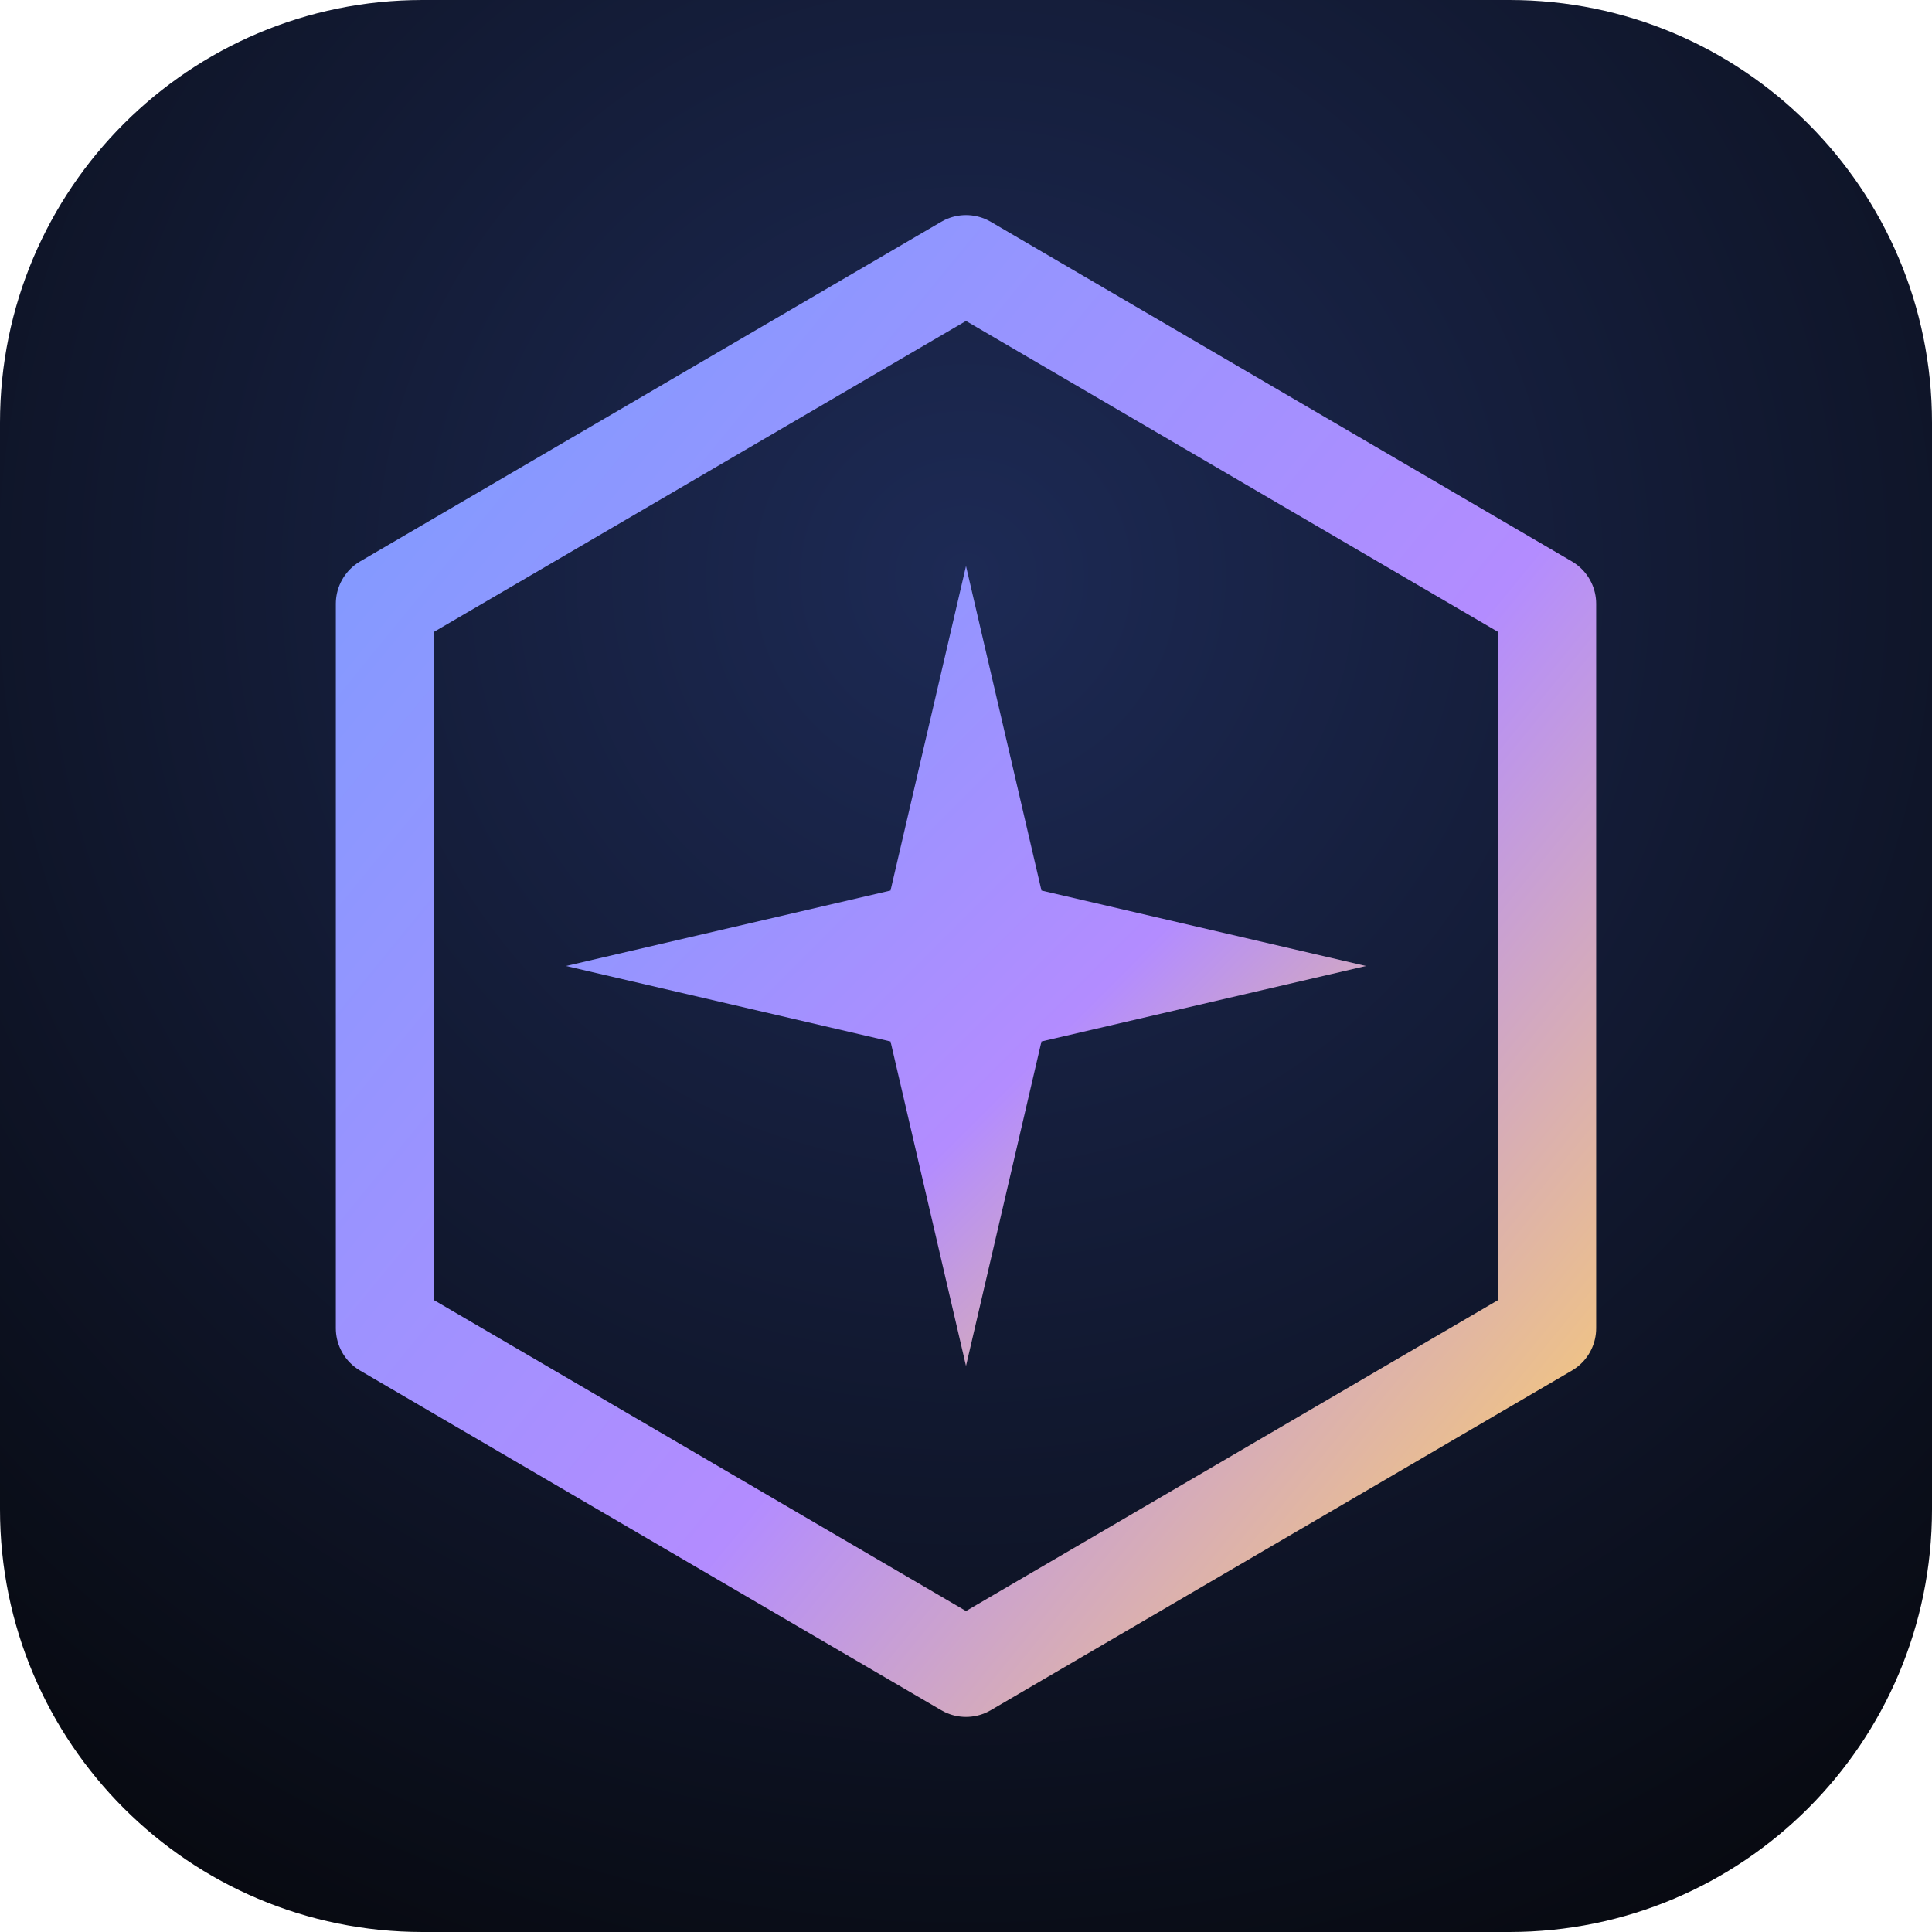
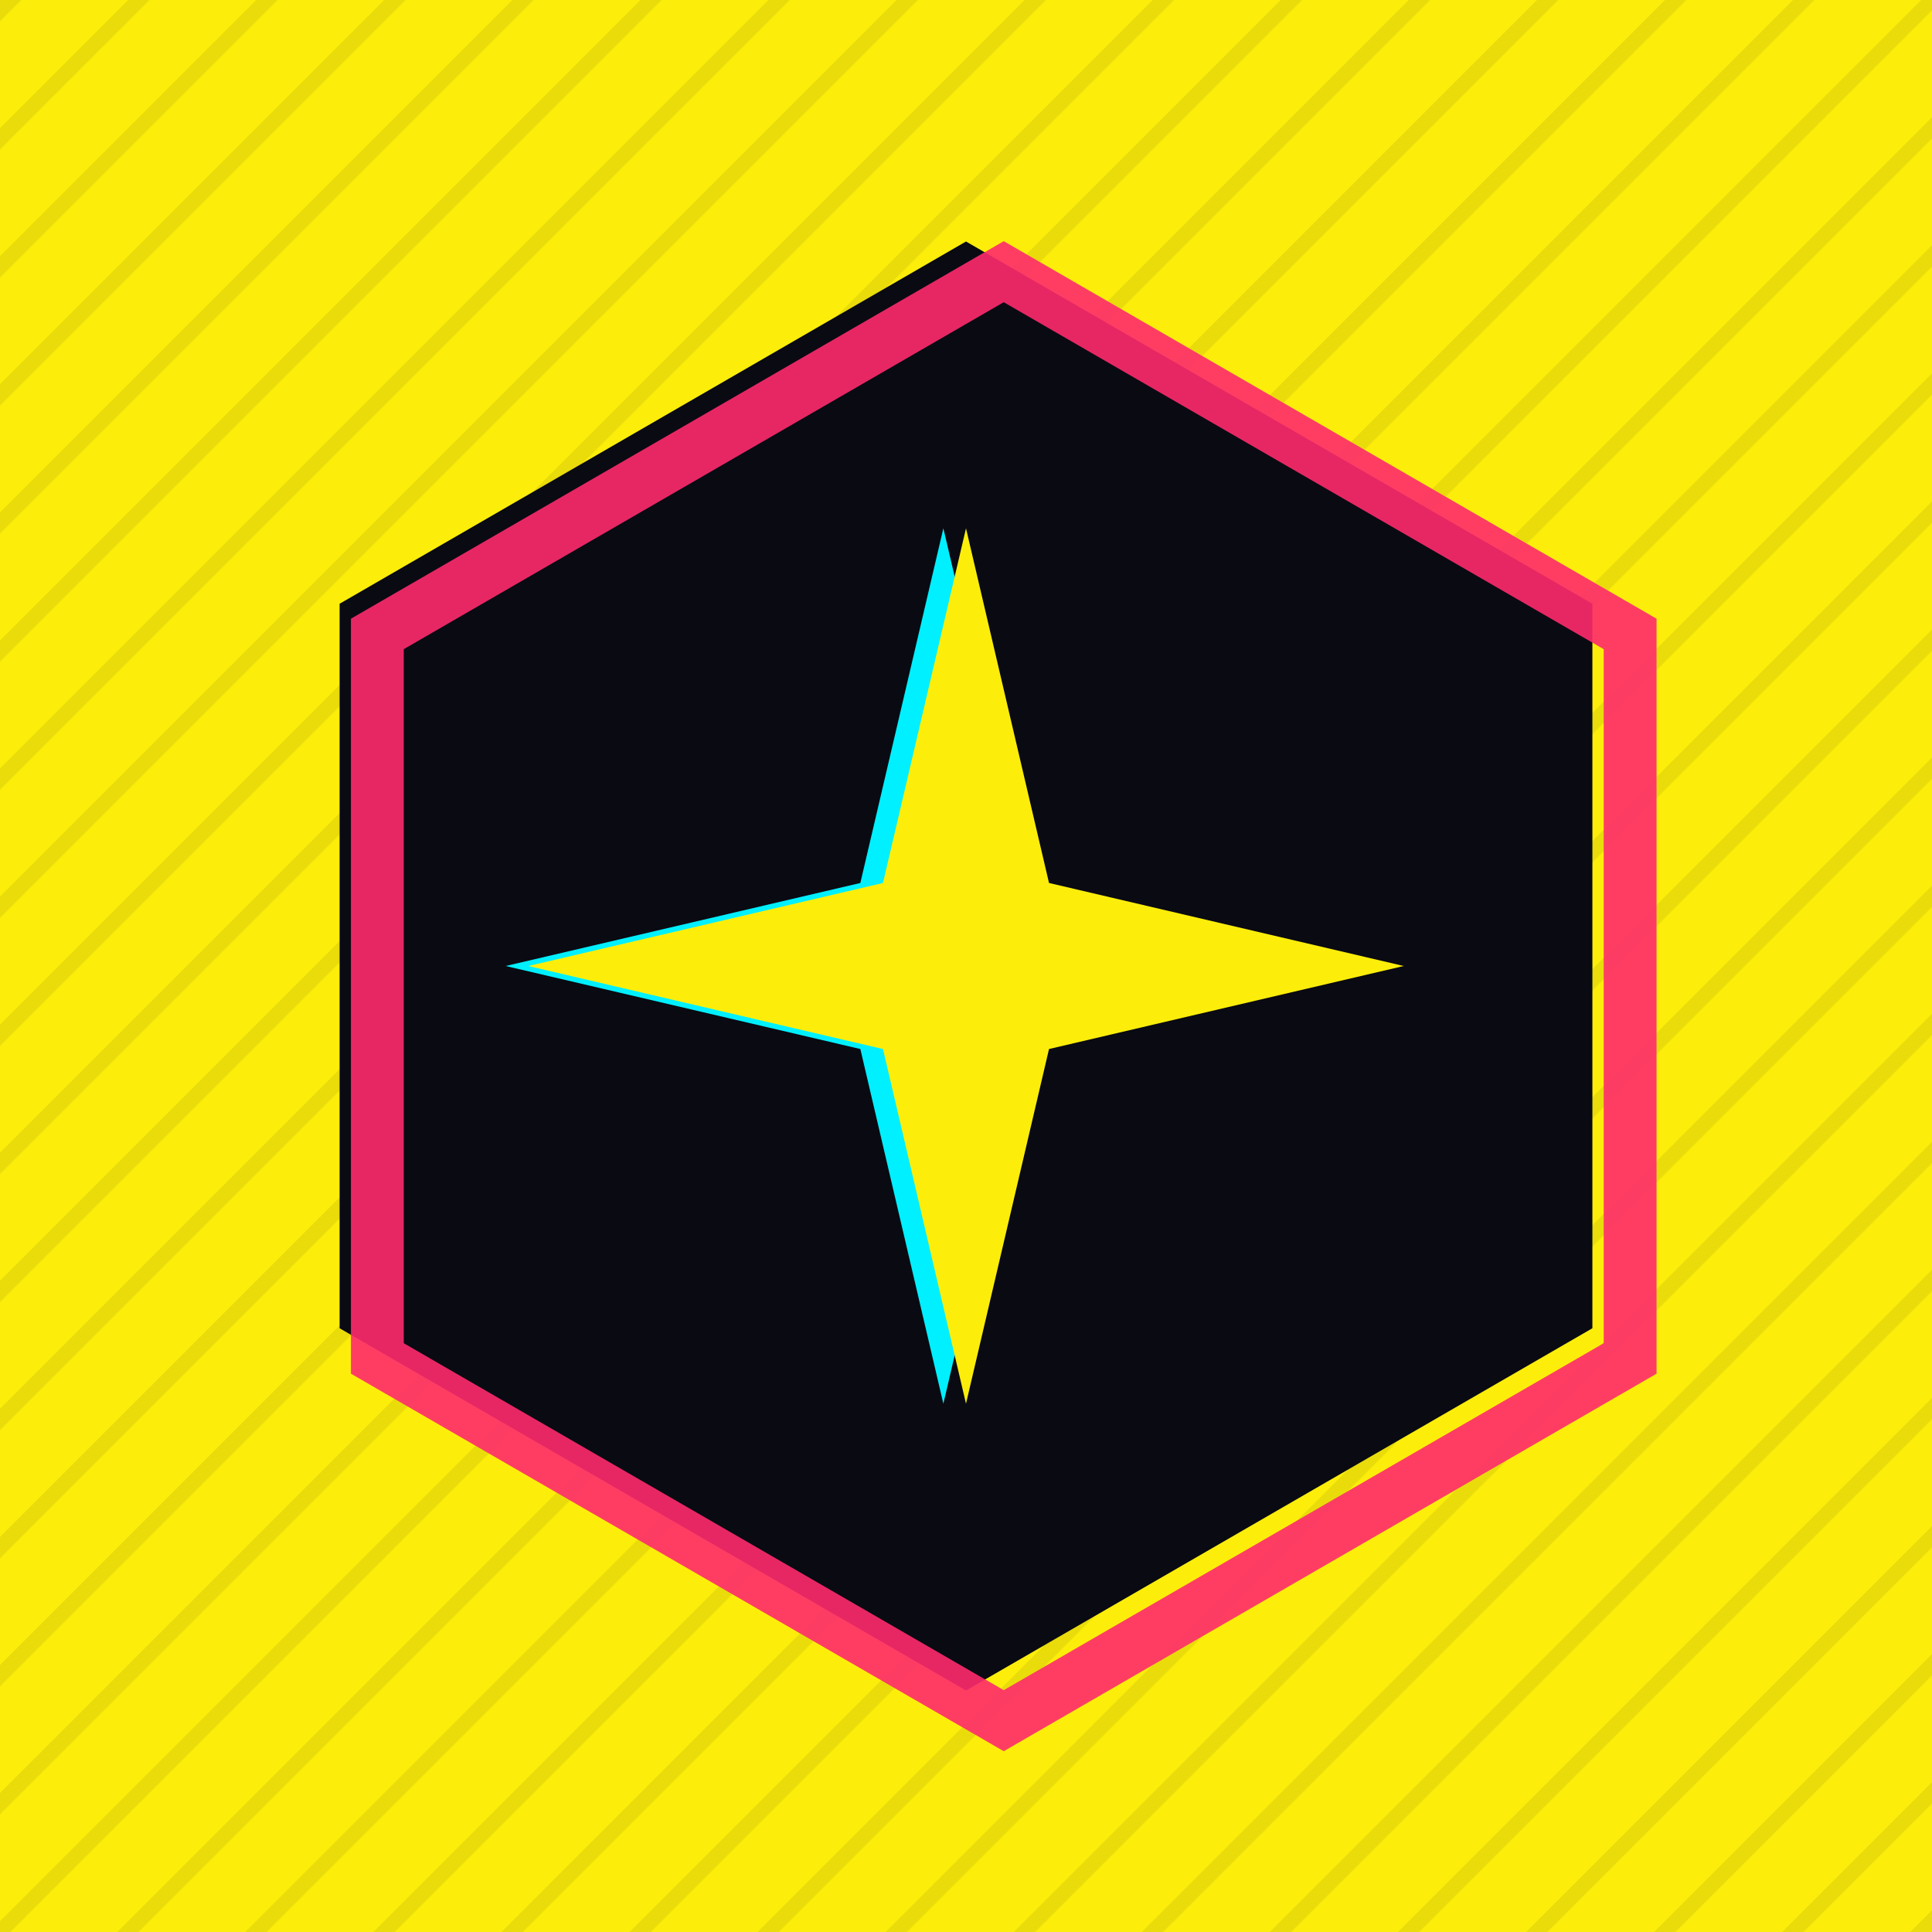
<svg xmlns="http://www.w3.org/2000/svg" viewBox="0 0 512 512">
+   <rect width="512" height="512" fill="#fcee0a" />
+   <path d="M0 0h512v512H0z" fill="url(#s)" opacity=".08" />
  <defs>
-     <linearGradient id="g" x1="0" y1="0" x2="1" y2="1">
-       <stop offset="0" stop-color="#7c9cff" />
-       <stop offset=".6" stop-color="#b38cff" />
-       <stop offset="1" stop-color="#ffd166" />
-     </linearGradient>
-     <radialGradient id="bg" cx=".5" cy=".3" r=".8">
-       <stop offset="0" stop-color="#1d2a55" />
-       <stop offset="1" stop-color="#07090f" />
-     </radialGradient>
+     <pattern id="s" width="24" height="24" patternUnits="userSpaceOnUse" patternTransform="rotate(45)">
+       <rect width="4" height="24" fill="#0a0a12" />
+     </pattern>
  </defs>
-   <rect width="512" height="512" rx="112" fill="url(#bg)" />
-   <path d="M256 70 L410 160 V352 L256 442 L102 352 V160 Z" fill="none" stroke="url(#g)" stroke-width="26" stroke-linejoin="round" />
-   <path d="M256 150 L276 236 L362 256 L276 276 L256 362 L236 276 L150 256 L236 236 Z" fill="url(#g)" />
+   <path d="M256 64 L422 160 V352 L256 448 L90 352 V160 Z" fill="#0a0a12" />
+   <path d="M256 64 L422 160 V352 L256 448 L90 352 V160 Z" fill="none" stroke="#ff2a6d" stroke-width="14" transform="translate(10 8)" opacity=".9" />
+   <path d="M256 140 L278 234 L372 256 L278 278 L256 372 L234 278 L140 256 L234 234 Z" fill="#00f0ff" transform="translate(-6 0)" />
+   <path d="M256 140 L278 234 L372 256 L278 278 L256 372 L234 278 L140 256 L234 234 Z" fill="#fcee0a" />
</svg>
